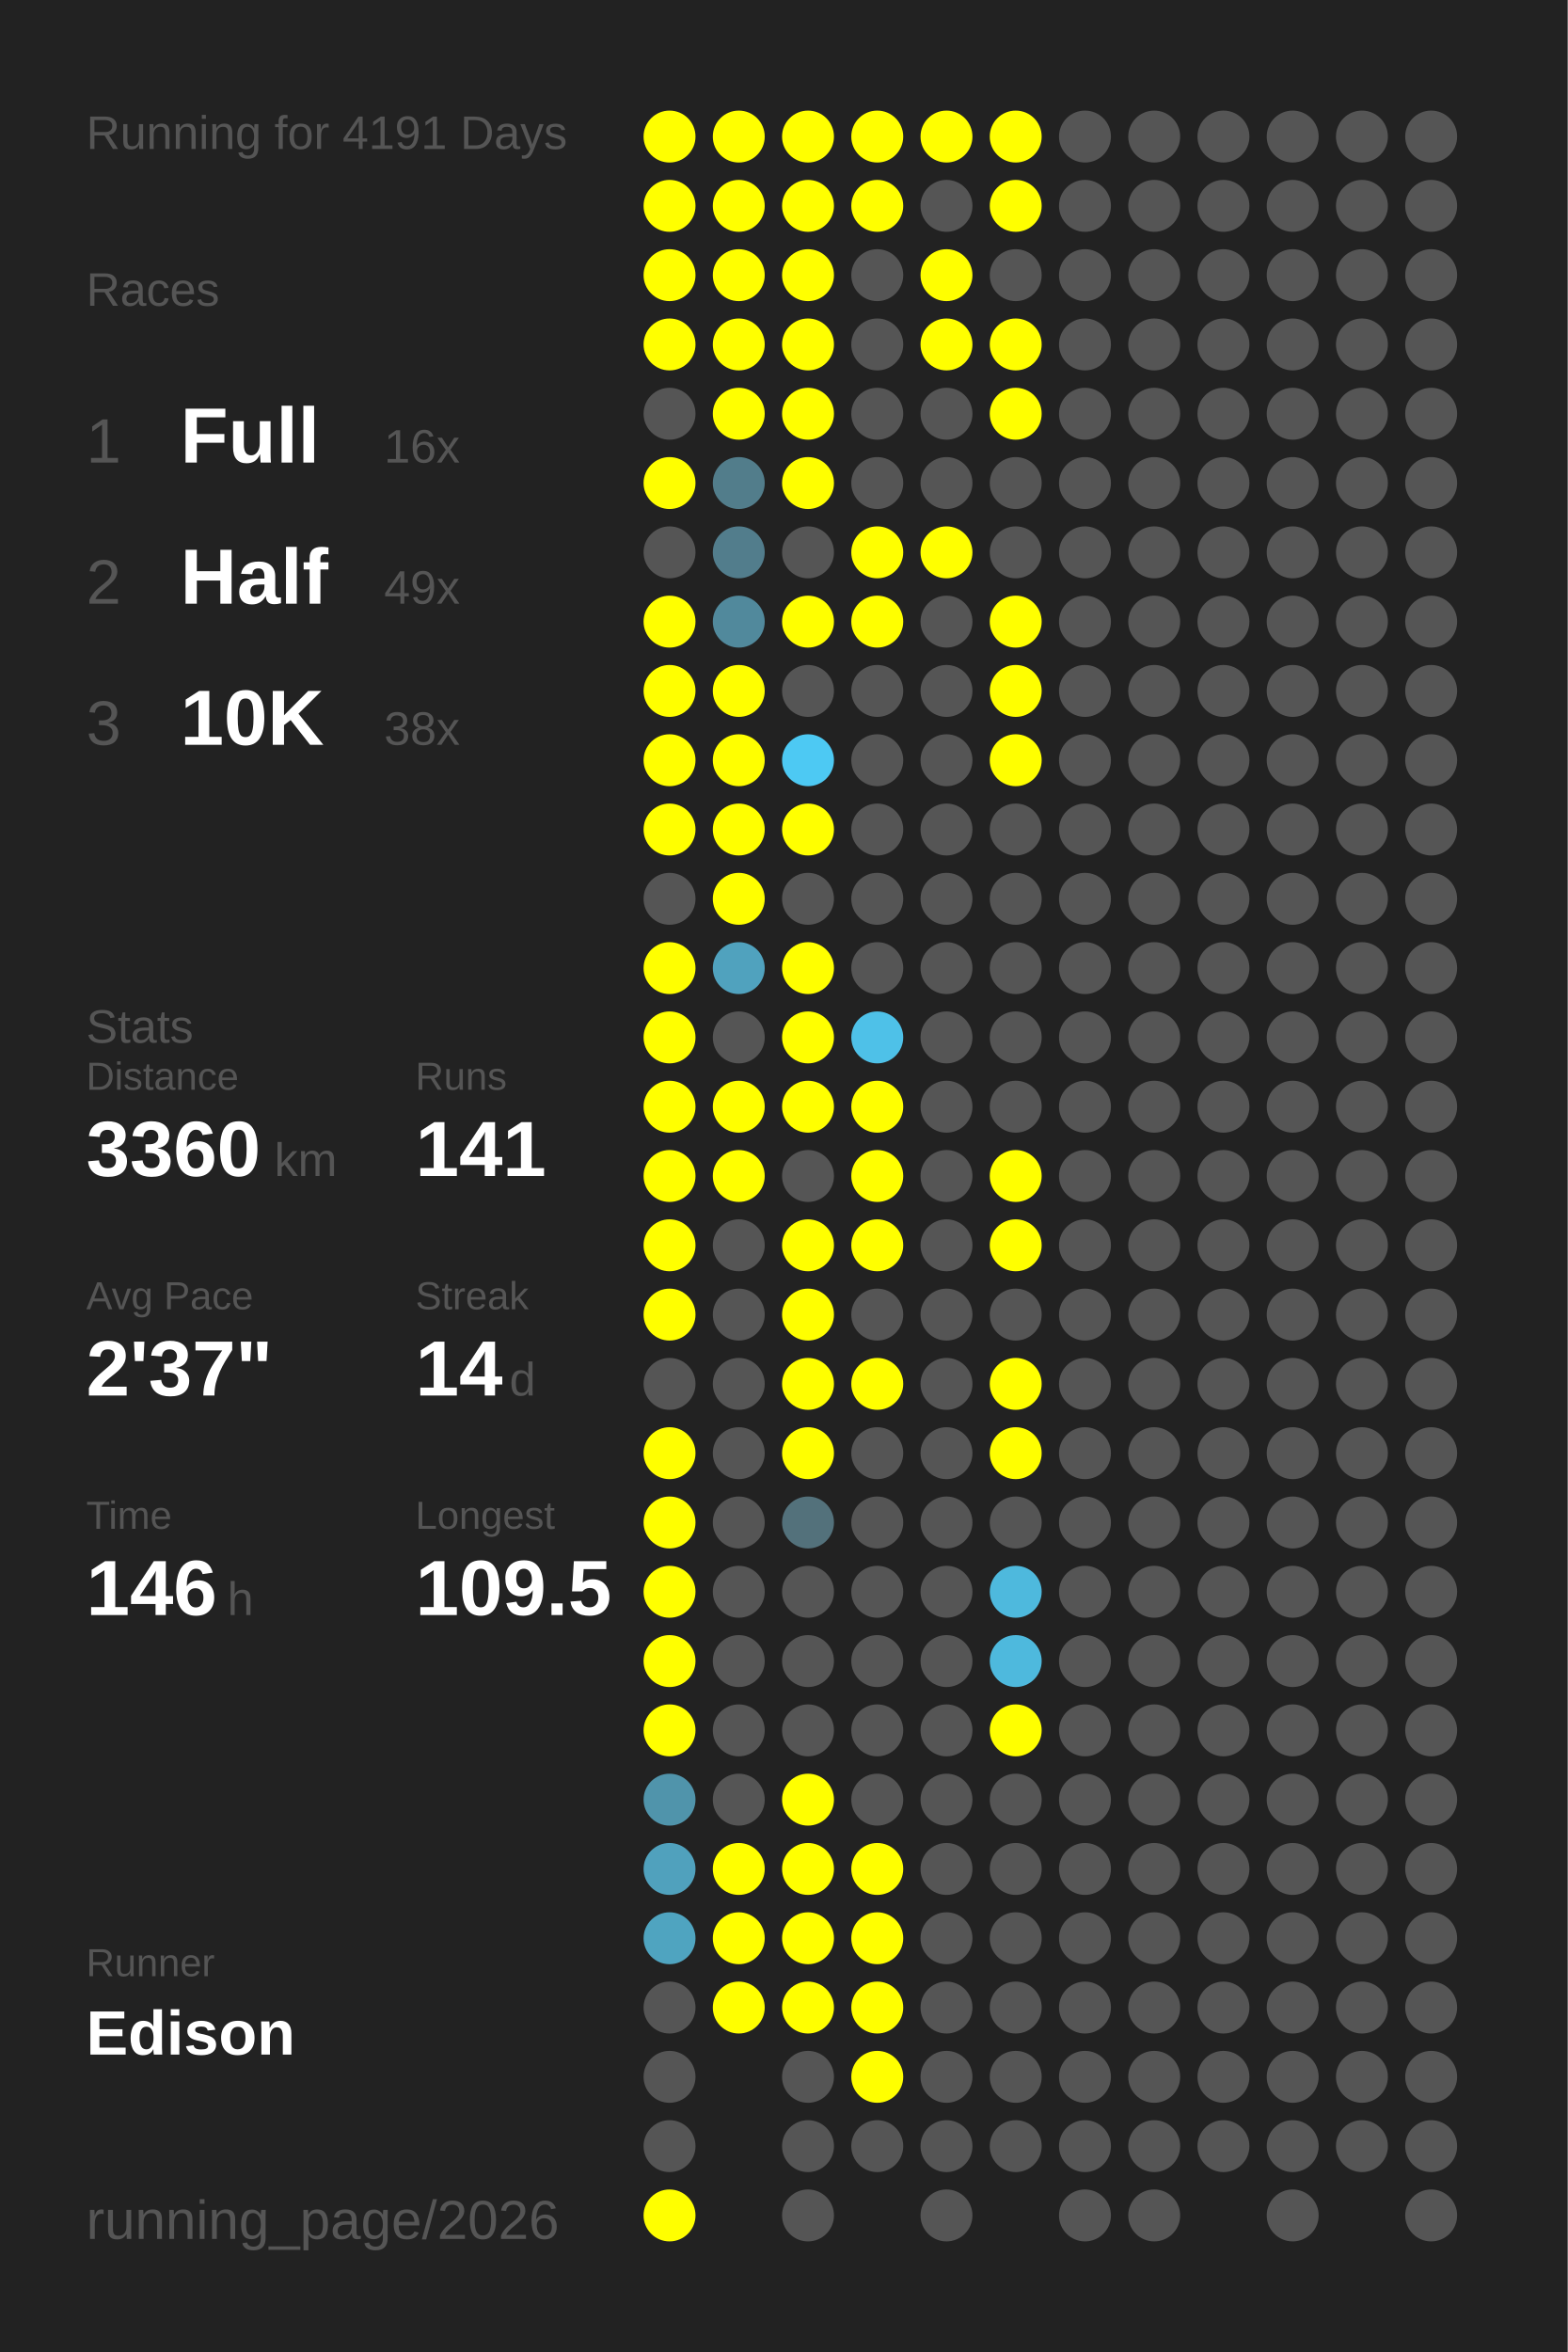
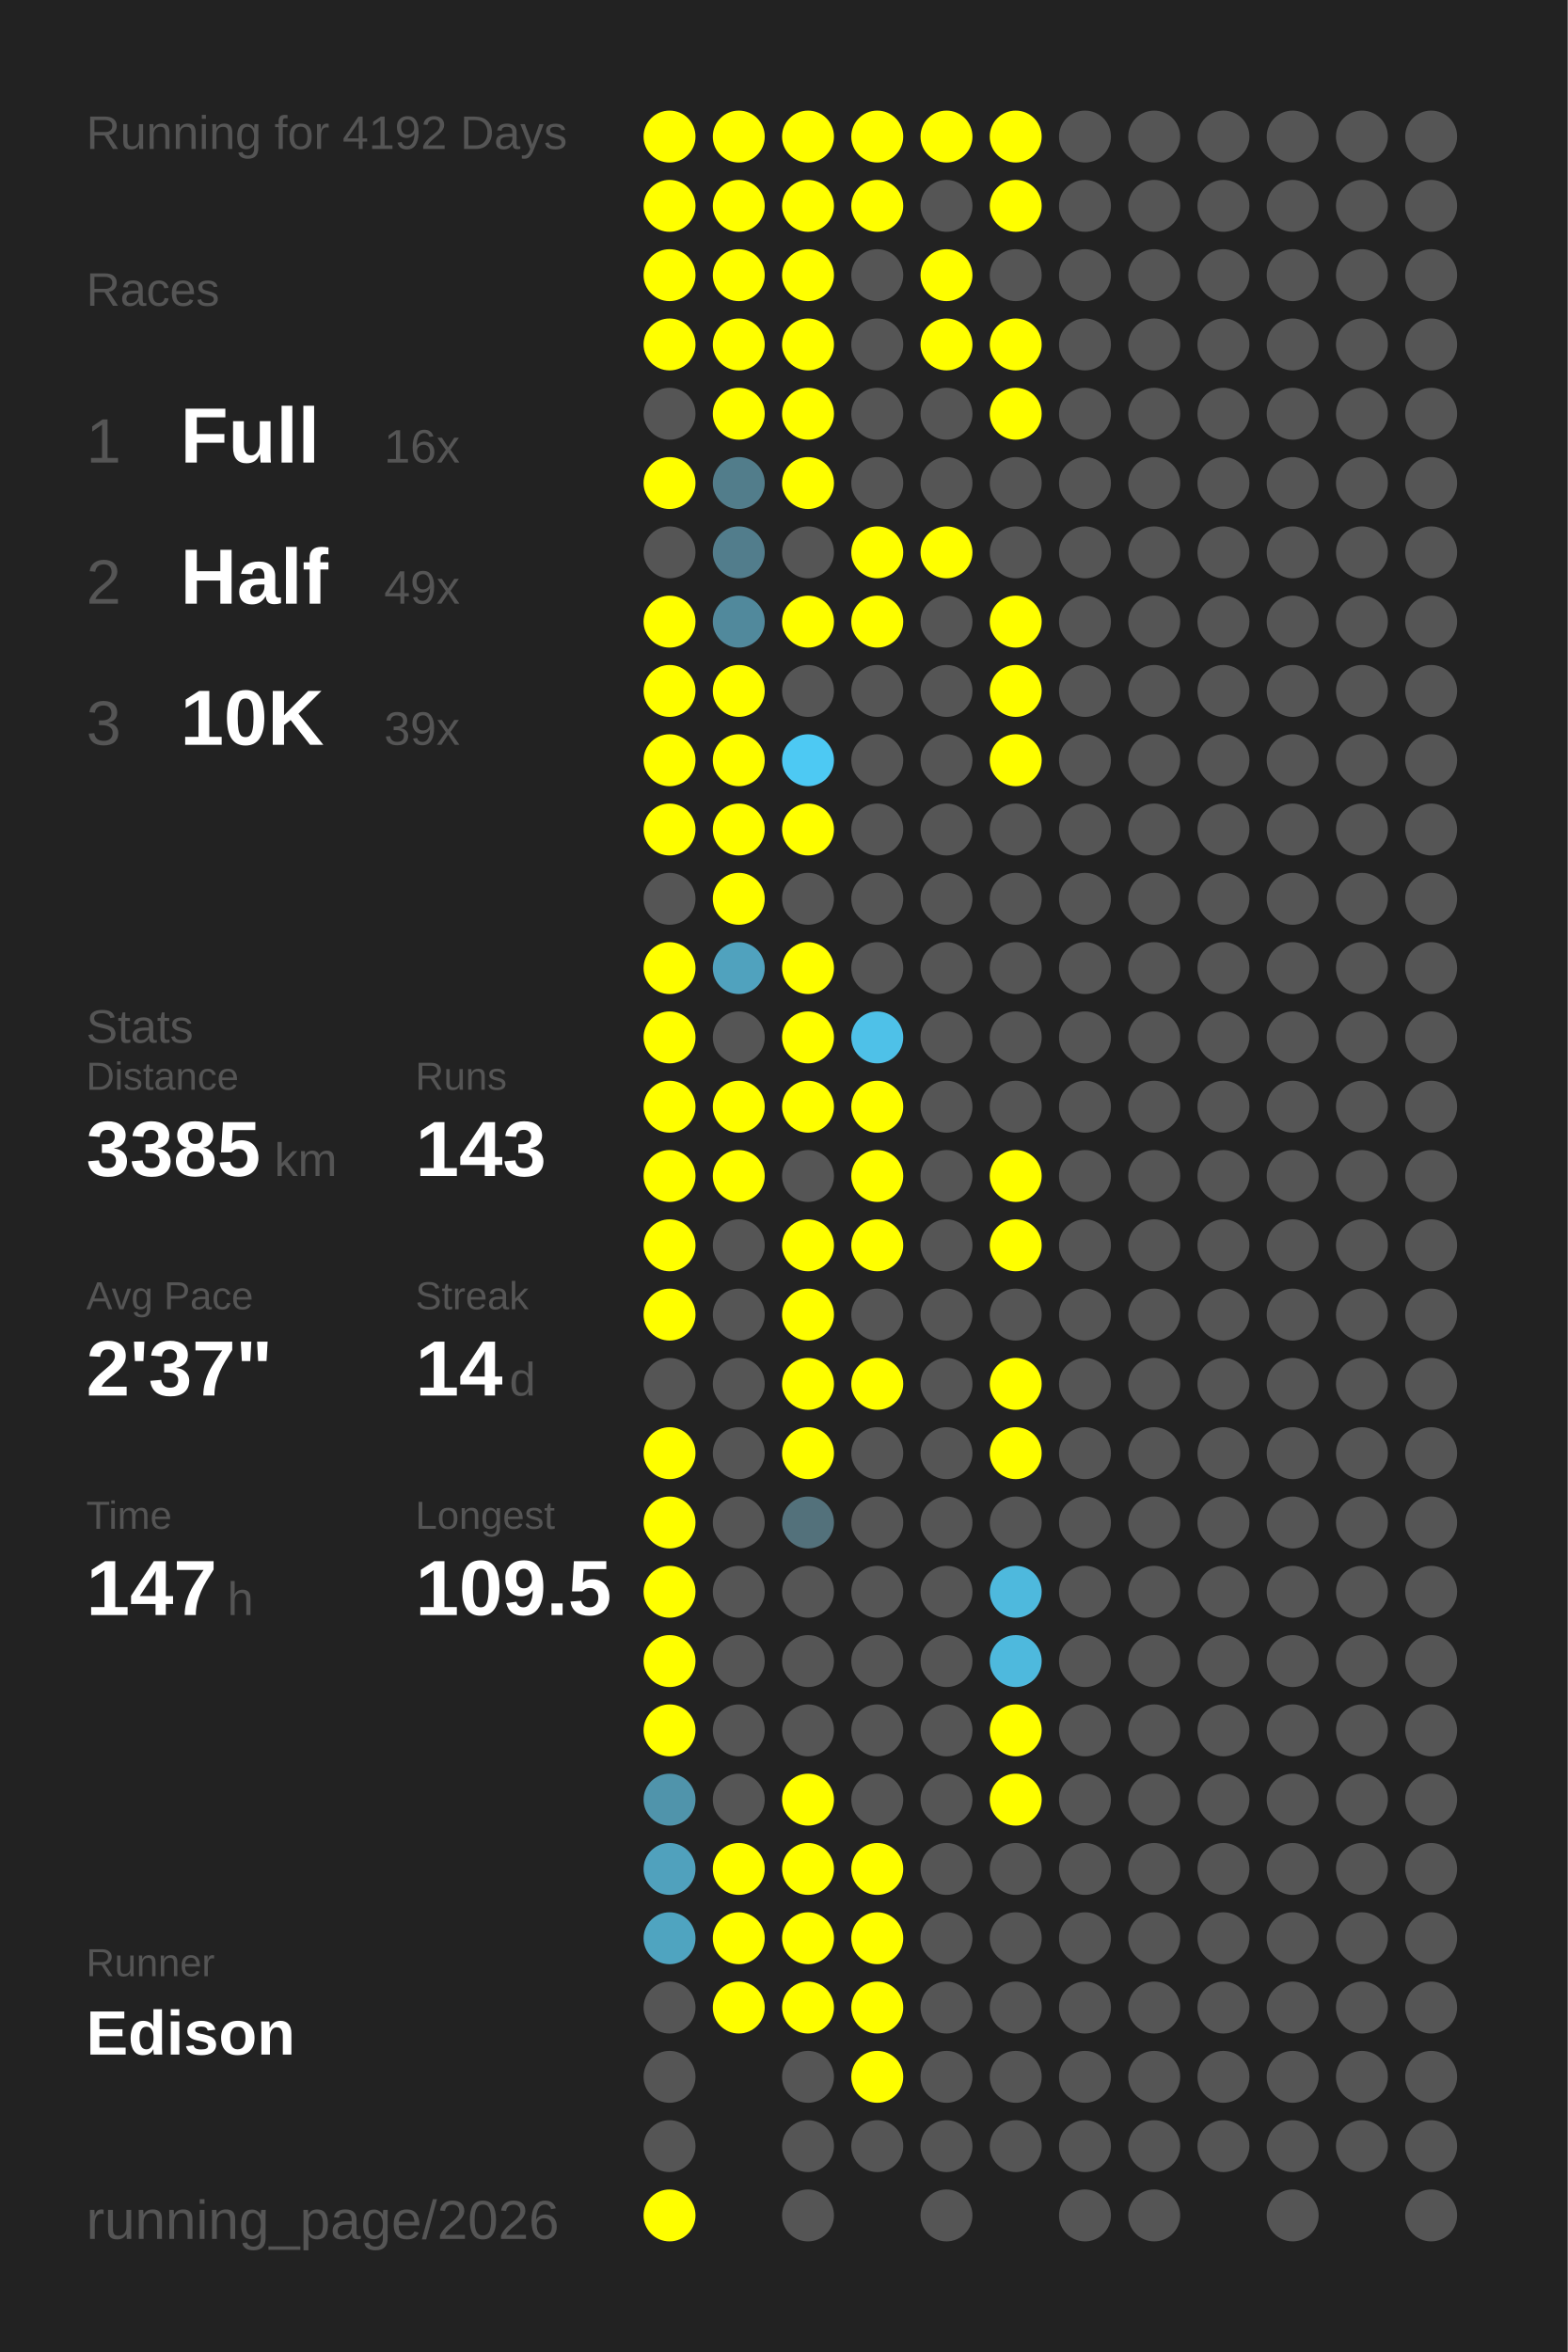
<svg xmlns="http://www.w3.org/2000/svg" baseProfile="full" height="300mm" version="1.1" viewBox="0,0,200,300" width="200mm">
  <defs />
  <rect fill="#222222" height="300" width="200" x="0" y="0" />
-   <text fill="#555555" style="font-size:6px; font-family:Arial;" x="11" y="19">Running for 4191 Days</text>
+   <text fill="#555555" style="font-size:6px; font-family:Arial;" x="11" y="19">Running for 4192 Days</text>
  <text fill="#555555" style="font-size:6px; font-family:Arial;" x="11" y="39">Races</text>
  <text fill="#555555" style="font-size:8px; font-family:Arial;" x="11" y="59">1</text>
  <text fill="#FFFFFF" style="font-size:10px; font-family:Arial; font-weight:bold;" x="23" y="59">Full</text>
  <text fill="#555555" style="font-size:6px; font-family:Arial;" x="49" y="59">16x</text>
  <text fill="#555555" style="font-size:8px; font-family:Arial;" x="11" y="77">2</text>
  <text fill="#FFFFFF" style="font-size:10px; font-family:Arial; font-weight:bold;" x="23" y="77">Half</text>
  <text fill="#555555" style="font-size:6px; font-family:Arial;" x="49" y="77">49x</text>
  <text fill="#555555" style="font-size:8px; font-family:Arial;" x="11" y="95">3</text>
  <text fill="#FFFFFF" style="font-size:10px; font-family:Arial; font-weight:bold;" x="23" y="95">10K</text>
-   <text fill="#555555" style="font-size:6px; font-family:Arial;" x="49" y="95">38x</text>
+   <text fill="#555555" style="font-size:6px; font-family:Arial;" x="49" y="95">39x</text>
  <text fill="#555555" style="font-size:6px; font-family:Arial;" x="11" y="133">Stats</text>
  <text fill="#555555" style="font-size:5px; font-family:Arial;" x="11" y="139">Distance</text>
-   <text fill="#FFFFFF" style="font-size:10px; font-family:Arial; font-weight:bold;" x="11" y="150">3360</text>
+   <text fill="#FFFFFF" style="font-size:10px; font-family:Arial; font-weight:bold;" x="11" y="150">3385</text>
  <text fill="#555555" style="font-size:6px; font-family:Arial;" x="35" y="150">km</text>
  <text fill="#555555" style="font-size:5px; font-family:Arial;" x="53" y="139">Runs</text>
-   <text fill="#FFFFFF" style="font-size:10px; font-family:Arial; font-weight:bold;" x="53" y="150">141</text>
+   <text fill="#FFFFFF" style="font-size:10px; font-family:Arial; font-weight:bold;" x="53" y="150">143</text>
  <text fill="#555555" style="font-size:5px; font-family:Arial;" x="11" y="167">Avg Pace</text>
  <text fill="#FFFFFF" style="font-size:10px; font-family:Arial; font-weight:bold;" x="11" y="178">2'37"</text>
  <text fill="#555555" style="font-size:5px; font-family:Arial;" x="53" y="167">Streak</text>
  <text fill="#FFFFFF" style="font-size:10px; font-family:Arial; font-weight:bold;" x="53" y="178">14</text>
  <text fill="#555555" style="font-size:6px; font-family:Arial;" x="65" y="178">d</text>
  <text fill="#555555" style="font-size:5px; font-family:Arial;" x="11" y="195">Time</text>
-   <text fill="#FFFFFF" style="font-size:10px; font-family:Arial; font-weight:bold;" x="11" y="206">146</text>
+   <text fill="#FFFFFF" style="font-size:10px; font-family:Arial; font-weight:bold;" x="11" y="206">147</text>
  <text fill="#555555" style="font-size:6px; font-family:Arial;" x="29" y="206">h</text>
  <text fill="#555555" style="font-size:5px; font-family:Arial;" x="53" y="195">Longest</text>
  <text fill="#FFFFFF" style="font-size:10px; font-family:Arial; font-weight:bold;" x="53" y="206">109.5</text>
  <text fill="#555555" style="font-size:5px; font-family:Arial;" x="11" y="252.065">Runner</text>
  <text fill="#FFFFFF" style="font-size:8px; font-family:Arial; font-weight:bold;" x="11" y="262.065">Edison</text>
  <text fill="#555555" style="font-size:7px; font-family:Arial;" x="11" y="285.581">running_page/2026</text>
  <circle cx="85.417" cy="17.419" fill="#FFFF00" r="3.312" />
  <circle cx="85.417" cy="26.258" fill="#FFFF00" r="3.312" />
  <circle cx="85.417" cy="35.097" fill="#FFFF00" r="3.312" />
  <circle cx="85.417" cy="43.935" fill="#FFFF00" r="3.312" />
  <circle cx="85.417" cy="52.774" fill="#555555" r="3.312" />
  <circle cx="85.417" cy="61.613" fill="#FFFF00" r="3.312" />
  <circle cx="85.417" cy="70.452" fill="#555555" r="3.312" />
  <circle cx="85.417" cy="79.29" fill="#FFFF00" r="3.312" />
  <circle cx="85.417" cy="88.129" fill="#FFFF00" r="3.312" />
  <circle cx="85.417" cy="96.968" fill="#FFFF00" r="3.312" />
  <circle cx="85.417" cy="105.806" fill="#FFFF00" r="3.312" />
  <circle cx="85.417" cy="114.645" fill="#555555" r="3.312" />
  <circle cx="85.417" cy="123.484" fill="#FFFF00" r="3.312" />
  <circle cx="85.417" cy="132.323" fill="#FFFF00" r="3.312" />
  <circle cx="85.417" cy="141.161" fill="#FFFF00" r="3.312" />
  <circle cx="85.417" cy="150" fill="#FFFF00" r="3.312" />
  <circle cx="85.417" cy="158.839" fill="#FFFF00" r="3.312" />
  <circle cx="85.417" cy="167.677" fill="#FFFF00" r="3.312" />
  <circle cx="85.417" cy="176.516" fill="#555555" r="3.312" />
  <circle cx="85.417" cy="185.355" fill="#FFFF00" r="3.312" />
  <circle cx="85.417" cy="194.194" fill="#FFFF00" r="3.312" />
  <circle cx="85.417" cy="203.032" fill="#FFFF00" r="3.312" />
  <circle cx="85.417" cy="211.871" fill="#FFFF00" r="3.312" />
  <circle cx="85.417" cy="220.71" fill="#FFFF00" r="3.312" />
  <circle cx="85.417" cy="229.548" fill="#5094ab" r="3.312" />
  <circle cx="85.417" cy="238.387" fill="#50a1bd" r="3.312" />
  <circle cx="85.417" cy="247.226" fill="#4fa4c0" r="3.312" />
  <circle cx="85.417" cy="256.065" fill="#555555" r="3.312" />
  <circle cx="85.417" cy="264.903" fill="#555555" r="3.312" />
  <circle cx="85.417" cy="273.742" fill="#555555" r="3.312" />
  <circle cx="85.417" cy="282.581" fill="#FFFF00" r="3.312" />
  <circle cx="94.25" cy="17.419" fill="#FFFF00" r="3.312" />
  <circle cx="94.25" cy="26.258" fill="#FFFF00" r="3.312" />
  <circle cx="94.25" cy="35.097" fill="#FFFF00" r="3.312" />
  <circle cx="94.25" cy="43.935" fill="#FFFF00" r="3.312" />
  <circle cx="94.25" cy="52.774" fill="#FFFF00" r="3.312" />
  <circle cx="94.25" cy="61.613" fill="#527d8b" r="3.312" />
  <circle cx="94.25" cy="70.452" fill="#527d8c" r="3.312" />
  <circle cx="94.25" cy="79.29" fill="#51899c" r="3.312" />
  <circle cx="94.25" cy="88.129" fill="#FFFF00" r="3.312" />
  <circle cx="94.25" cy="96.968" fill="#FFFF00" r="3.312" />
  <circle cx="94.25" cy="105.806" fill="#FFFF00" r="3.312" />
  <circle cx="94.25" cy="114.645" fill="#FFFF00" r="3.312" />
  <circle cx="94.25" cy="123.484" fill="#50a2be" r="3.312" />
  <circle cx="94.25" cy="132.323" fill="#555555" r="3.312" />
  <circle cx="94.25" cy="141.161" fill="#FFFF00" r="3.312" />
  <circle cx="94.25" cy="150" fill="#FFFF00" r="3.312" />
  <circle cx="94.25" cy="158.839" fill="#555555" r="3.312" />
  <circle cx="94.25" cy="167.677" fill="#555555" r="3.312" />
  <circle cx="94.25" cy="176.516" fill="#555555" r="3.312" />
  <circle cx="94.25" cy="185.355" fill="#555555" r="3.312" />
  <circle cx="94.25" cy="194.194" fill="#555555" r="3.312" />
  <circle cx="94.25" cy="203.032" fill="#555555" r="3.312" />
  <circle cx="94.25" cy="211.871" fill="#555555" r="3.312" />
  <circle cx="94.25" cy="220.71" fill="#555555" r="3.312" />
  <circle cx="94.25" cy="229.548" fill="#555555" r="3.312" />
  <circle cx="94.25" cy="238.387" fill="#FFFF00" r="3.312" />
  <circle cx="94.25" cy="247.226" fill="#FFFF00" r="3.312" />
  <circle cx="94.25" cy="256.065" fill="#FFFF00" r="3.312" />
  <circle cx="103.083" cy="17.419" fill="#FFFF00" r="3.312" />
  <circle cx="103.083" cy="26.258" fill="#FFFF00" r="3.312" />
  <circle cx="103.083" cy="35.097" fill="#FFFF00" r="3.312" />
  <circle cx="103.083" cy="43.935" fill="#FFFF00" r="3.312" />
  <circle cx="103.083" cy="52.774" fill="#FFFF00" r="3.312" />
  <circle cx="103.083" cy="61.613" fill="#FFFF00" r="3.312" />
  <circle cx="103.083" cy="70.452" fill="#555555" r="3.312" />
  <circle cx="103.083" cy="79.29" fill="#FFFF00" r="3.312" />
  <circle cx="103.083" cy="88.129" fill="#555555" r="3.312" />
  <circle cx="103.083" cy="96.968" fill="#4dc9f3" r="3.312" />
  <circle cx="103.083" cy="105.806" fill="#FFFF00" r="3.312" />
  <circle cx="103.083" cy="114.645" fill="#555555" r="3.312" />
  <circle cx="103.083" cy="123.484" fill="#FFFF00" r="3.312" />
  <circle cx="103.083" cy="132.323" fill="#FFFF00" r="3.312" />
  <circle cx="103.083" cy="141.161" fill="#FFFF00" r="3.312" />
  <circle cx="103.083" cy="150" fill="#555555" r="3.312" />
  <circle cx="103.083" cy="158.839" fill="#FFFF00" r="3.312" />
  <circle cx="103.083" cy="167.677" fill="#FFFF00" r="3.312" />
  <circle cx="103.083" cy="176.516" fill="#FFFF00" r="3.312" />
  <circle cx="103.083" cy="185.355" fill="#FFFF00" r="3.312" />
  <circle cx="103.083" cy="194.194" fill="#53717b" r="3.312" />
  <circle cx="103.083" cy="203.032" fill="#555555" r="3.312" />
  <circle cx="103.083" cy="211.871" fill="#555555" r="3.312" />
  <circle cx="103.083" cy="220.71" fill="#555555" r="3.312" />
  <circle cx="103.083" cy="229.548" fill="#FFFF00" r="3.312" />
  <circle cx="103.083" cy="238.387" fill="#FFFF00" r="3.312" />
  <circle cx="103.083" cy="247.226" fill="#FFFF00" r="3.312" />
  <circle cx="103.083" cy="256.065" fill="#FFFF00" r="3.312" />
  <circle cx="103.083" cy="264.903" fill="#555555" r="3.312" />
  <circle cx="103.083" cy="273.742" fill="#555555" r="3.312" />
  <circle cx="103.083" cy="282.581" fill="#555555" r="3.312" />
  <circle cx="111.917" cy="17.419" fill="#FFFF00" r="3.312" />
  <circle cx="111.917" cy="26.258" fill="#FFFF00" r="3.312" />
  <circle cx="111.917" cy="35.097" fill="#555555" r="3.312" />
  <circle cx="111.917" cy="43.935" fill="#555555" r="3.312" />
  <circle cx="111.917" cy="52.774" fill="#555555" r="3.312" />
  <circle cx="111.917" cy="61.613" fill="#555555" r="3.312" />
  <circle cx="111.917" cy="70.452" fill="#FFFF00" r="3.312" />
  <circle cx="111.917" cy="79.29" fill="#FFFF00" r="3.312" />
  <circle cx="111.917" cy="88.129" fill="#555555" r="3.312" />
  <circle cx="111.917" cy="96.968" fill="#555555" r="3.312" />
  <circle cx="111.917" cy="105.806" fill="#555555" r="3.312" />
  <circle cx="111.917" cy="114.645" fill="#555555" r="3.312" />
  <circle cx="111.917" cy="123.484" fill="#555555" r="3.312" />
  <circle cx="111.917" cy="132.323" fill="#4ec1e8" r="3.312" />
  <circle cx="111.917" cy="141.161" fill="#FFFF00" r="3.312" />
  <circle cx="111.917" cy="150" fill="#FFFF00" r="3.312" />
  <circle cx="111.917" cy="158.839" fill="#FFFF00" r="3.312" />
  <circle cx="111.917" cy="167.677" fill="#555555" r="3.312" />
  <circle cx="111.917" cy="176.516" fill="#FFFF00" r="3.312" />
  <circle cx="111.917" cy="185.355" fill="#555555" r="3.312" />
  <circle cx="111.917" cy="194.194" fill="#555555" r="3.312" />
  <circle cx="111.917" cy="203.032" fill="#555555" r="3.312" />
  <circle cx="111.917" cy="211.871" fill="#555555" r="3.312" />
  <circle cx="111.917" cy="220.71" fill="#555555" r="3.312" />
  <circle cx="111.917" cy="229.548" fill="#555555" r="3.312" />
  <circle cx="111.917" cy="238.387" fill="#FFFF00" r="3.312" />
  <circle cx="111.917" cy="247.226" fill="#FFFF00" r="3.312" />
  <circle cx="111.917" cy="256.065" fill="#FFFF00" r="3.312" />
  <circle cx="111.917" cy="264.903" fill="#FFFF00" r="3.312" />
  <circle cx="111.917" cy="273.742" fill="#555555" r="3.312" />
  <circle cx="120.75" cy="17.419" fill="#FFFF00" r="3.312" />
  <circle cx="120.75" cy="26.258" fill="#555555" r="3.312" />
  <circle cx="120.75" cy="35.097" fill="#FFFF00" r="3.312" />
  <circle cx="120.75" cy="43.935" fill="#FFFF00" r="3.312" />
  <circle cx="120.75" cy="52.774" fill="#555555" r="3.312" />
  <circle cx="120.75" cy="61.613" fill="#555555" r="3.312" />
  <circle cx="120.75" cy="70.452" fill="#FFFF00" r="3.312" />
  <circle cx="120.75" cy="79.29" fill="#555555" r="3.312" />
  <circle cx="120.75" cy="88.129" fill="#555555" r="3.312" />
  <circle cx="120.75" cy="96.968" fill="#555555" r="3.312" />
  <circle cx="120.75" cy="105.806" fill="#555555" r="3.312" />
  <circle cx="120.75" cy="114.645" fill="#555555" r="3.312" />
  <circle cx="120.75" cy="123.484" fill="#555555" r="3.312" />
  <circle cx="120.75" cy="132.323" fill="#555555" r="3.312" />
  <circle cx="120.75" cy="141.161" fill="#555555" r="3.312" />
  <circle cx="120.75" cy="150" fill="#555555" r="3.312" />
  <circle cx="120.75" cy="158.839" fill="#555555" r="3.312" />
  <circle cx="120.75" cy="167.677" fill="#555555" r="3.312" />
  <circle cx="120.75" cy="176.516" fill="#555555" r="3.312" />
  <circle cx="120.75" cy="185.355" fill="#555555" r="3.312" />
  <circle cx="120.75" cy="194.194" fill="#555555" r="3.312" />
  <circle cx="120.75" cy="203.032" fill="#555555" r="3.312" />
  <circle cx="120.75" cy="211.871" fill="#555555" r="3.312" />
  <circle cx="120.75" cy="220.71" fill="#555555" r="3.312" />
  <circle cx="120.75" cy="229.548" fill="#555555" r="3.312" />
  <circle cx="120.75" cy="238.387" fill="#555555" r="3.312" />
  <circle cx="120.75" cy="247.226" fill="#555555" r="3.312" />
  <circle cx="120.75" cy="256.065" fill="#555555" r="3.312" />
  <circle cx="120.75" cy="264.903" fill="#555555" r="3.312" />
  <circle cx="120.75" cy="273.742" fill="#555555" r="3.312" />
  <circle cx="120.75" cy="282.581" fill="#555555" r="3.312" />
  <circle cx="129.583" cy="17.419" fill="#FFFF00" r="3.312" />
  <circle cx="129.583" cy="26.258" fill="#FFFF00" r="3.312" />
  <circle cx="129.583" cy="35.097" fill="#555555" r="3.312" />
  <circle cx="129.583" cy="43.935" fill="#FFFF00" r="3.312" />
  <circle cx="129.583" cy="52.774" fill="#FFFF00" r="3.312" />
  <circle cx="129.583" cy="61.613" fill="#555555" r="3.312" />
  <circle cx="129.583" cy="70.452" fill="#555555" r="3.312" />
  <circle cx="129.583" cy="79.29" fill="#FFFF00" r="3.312" />
  <circle cx="129.583" cy="88.129" fill="#FFFF00" r="3.312" />
  <circle cx="129.583" cy="96.968" fill="#FFFF00" r="3.312" />
  <circle cx="129.583" cy="105.806" fill="#555555" r="3.312" />
  <circle cx="129.583" cy="114.645" fill="#555555" r="3.312" />
  <circle cx="129.583" cy="123.484" fill="#555555" r="3.312" />
  <circle cx="129.583" cy="132.323" fill="#555555" r="3.312" />
  <circle cx="129.583" cy="141.161" fill="#555555" r="3.312" />
  <circle cx="129.583" cy="150" fill="#FFFF00" r="3.312" />
  <circle cx="129.583" cy="158.839" fill="#FFFF00" r="3.312" />
  <circle cx="129.583" cy="167.677" fill="#555555" r="3.312" />
  <circle cx="129.583" cy="176.516" fill="#FFFF00" r="3.312" />
  <circle cx="129.583" cy="185.355" fill="#FFFF00" r="3.312" />
  <circle cx="129.583" cy="194.194" fill="#555555" r="3.312" />
  <circle cx="129.583" cy="203.032" fill="#4eb9dd" r="3.312" />
  <circle cx="129.583" cy="211.871" fill="#4eb9dd" r="3.312" />
  <circle cx="129.583" cy="220.71" fill="#FFFF00" r="3.312" />
-   <circle cx="129.583" cy="229.548" fill="#555555" r="3.312" />
+   <circle cx="129.583" cy="229.548" fill="#FFFF00" r="3.312" />
  <circle cx="129.583" cy="238.387" fill="#555555" r="3.312" />
  <circle cx="129.583" cy="247.226" fill="#555555" r="3.312" />
  <circle cx="129.583" cy="256.065" fill="#555555" r="3.312" />
  <circle cx="129.583" cy="264.903" fill="#555555" r="3.312" />
  <circle cx="129.583" cy="273.742" fill="#555555" r="3.312" />
  <circle cx="138.417" cy="17.419" fill="#555555" r="3.312" />
  <circle cx="138.417" cy="26.258" fill="#555555" r="3.312" />
  <circle cx="138.417" cy="35.097" fill="#555555" r="3.312" />
  <circle cx="138.417" cy="43.935" fill="#555555" r="3.312" />
  <circle cx="138.417" cy="52.774" fill="#555555" r="3.312" />
  <circle cx="138.417" cy="61.613" fill="#555555" r="3.312" />
  <circle cx="138.417" cy="70.452" fill="#555555" r="3.312" />
  <circle cx="138.417" cy="79.29" fill="#555555" r="3.312" />
  <circle cx="138.417" cy="88.129" fill="#555555" r="3.312" />
  <circle cx="138.417" cy="96.968" fill="#555555" r="3.312" />
  <circle cx="138.417" cy="105.806" fill="#555555" r="3.312" />
  <circle cx="138.417" cy="114.645" fill="#555555" r="3.312" />
  <circle cx="138.417" cy="123.484" fill="#555555" r="3.312" />
  <circle cx="138.417" cy="132.323" fill="#555555" r="3.312" />
  <circle cx="138.417" cy="141.161" fill="#555555" r="3.312" />
  <circle cx="138.417" cy="150" fill="#555555" r="3.312" />
  <circle cx="138.417" cy="158.839" fill="#555555" r="3.312" />
  <circle cx="138.417" cy="167.677" fill="#555555" r="3.312" />
  <circle cx="138.417" cy="176.516" fill="#555555" r="3.312" />
  <circle cx="138.417" cy="185.355" fill="#555555" r="3.312" />
  <circle cx="138.417" cy="194.194" fill="#555555" r="3.312" />
  <circle cx="138.417" cy="203.032" fill="#555555" r="3.312" />
  <circle cx="138.417" cy="211.871" fill="#555555" r="3.312" />
  <circle cx="138.417" cy="220.71" fill="#555555" r="3.312" />
  <circle cx="138.417" cy="229.548" fill="#555555" r="3.312" />
  <circle cx="138.417" cy="238.387" fill="#555555" r="3.312" />
  <circle cx="138.417" cy="247.226" fill="#555555" r="3.312" />
  <circle cx="138.417" cy="256.065" fill="#555555" r="3.312" />
  <circle cx="138.417" cy="264.903" fill="#555555" r="3.312" />
  <circle cx="138.417" cy="273.742" fill="#555555" r="3.312" />
  <circle cx="138.417" cy="282.581" fill="#555555" r="3.312" />
  <circle cx="147.25" cy="17.419" fill="#555555" r="3.312" />
  <circle cx="147.25" cy="26.258" fill="#555555" r="3.312" />
  <circle cx="147.25" cy="35.097" fill="#555555" r="3.312" />
  <circle cx="147.25" cy="43.935" fill="#555555" r="3.312" />
  <circle cx="147.25" cy="52.774" fill="#555555" r="3.312" />
  <circle cx="147.25" cy="61.613" fill="#555555" r="3.312" />
  <circle cx="147.25" cy="70.452" fill="#555555" r="3.312" />
  <circle cx="147.25" cy="79.29" fill="#555555" r="3.312" />
  <circle cx="147.25" cy="88.129" fill="#555555" r="3.312" />
  <circle cx="147.25" cy="96.968" fill="#555555" r="3.312" />
  <circle cx="147.25" cy="105.806" fill="#555555" r="3.312" />
  <circle cx="147.25" cy="114.645" fill="#555555" r="3.312" />
  <circle cx="147.25" cy="123.484" fill="#555555" r="3.312" />
  <circle cx="147.25" cy="132.323" fill="#555555" r="3.312" />
  <circle cx="147.25" cy="141.161" fill="#555555" r="3.312" />
  <circle cx="147.25" cy="150" fill="#555555" r="3.312" />
  <circle cx="147.25" cy="158.839" fill="#555555" r="3.312" />
  <circle cx="147.25" cy="167.677" fill="#555555" r="3.312" />
  <circle cx="147.25" cy="176.516" fill="#555555" r="3.312" />
  <circle cx="147.25" cy="185.355" fill="#555555" r="3.312" />
  <circle cx="147.25" cy="194.194" fill="#555555" r="3.312" />
  <circle cx="147.25" cy="203.032" fill="#555555" r="3.312" />
  <circle cx="147.25" cy="211.871" fill="#555555" r="3.312" />
  <circle cx="147.25" cy="220.71" fill="#555555" r="3.312" />
  <circle cx="147.25" cy="229.548" fill="#555555" r="3.312" />
  <circle cx="147.25" cy="238.387" fill="#555555" r="3.312" />
  <circle cx="147.25" cy="247.226" fill="#555555" r="3.312" />
  <circle cx="147.25" cy="256.065" fill="#555555" r="3.312" />
  <circle cx="147.25" cy="264.903" fill="#555555" r="3.312" />
  <circle cx="147.25" cy="273.742" fill="#555555" r="3.312" />
  <circle cx="147.25" cy="282.581" fill="#555555" r="3.312" />
  <circle cx="156.083" cy="17.419" fill="#555555" r="3.312" />
  <circle cx="156.083" cy="26.258" fill="#555555" r="3.312" />
  <circle cx="156.083" cy="35.097" fill="#555555" r="3.312" />
  <circle cx="156.083" cy="43.935" fill="#555555" r="3.312" />
  <circle cx="156.083" cy="52.774" fill="#555555" r="3.312" />
  <circle cx="156.083" cy="61.613" fill="#555555" r="3.312" />
  <circle cx="156.083" cy="70.452" fill="#555555" r="3.312" />
  <circle cx="156.083" cy="79.29" fill="#555555" r="3.312" />
  <circle cx="156.083" cy="88.129" fill="#555555" r="3.312" />
  <circle cx="156.083" cy="96.968" fill="#555555" r="3.312" />
  <circle cx="156.083" cy="105.806" fill="#555555" r="3.312" />
  <circle cx="156.083" cy="114.645" fill="#555555" r="3.312" />
  <circle cx="156.083" cy="123.484" fill="#555555" r="3.312" />
  <circle cx="156.083" cy="132.323" fill="#555555" r="3.312" />
  <circle cx="156.083" cy="141.161" fill="#555555" r="3.312" />
  <circle cx="156.083" cy="150" fill="#555555" r="3.312" />
  <circle cx="156.083" cy="158.839" fill="#555555" r="3.312" />
  <circle cx="156.083" cy="167.677" fill="#555555" r="3.312" />
  <circle cx="156.083" cy="176.516" fill="#555555" r="3.312" />
  <circle cx="156.083" cy="185.355" fill="#555555" r="3.312" />
  <circle cx="156.083" cy="194.194" fill="#555555" r="3.312" />
  <circle cx="156.083" cy="203.032" fill="#555555" r="3.312" />
  <circle cx="156.083" cy="211.871" fill="#555555" r="3.312" />
  <circle cx="156.083" cy="220.71" fill="#555555" r="3.312" />
  <circle cx="156.083" cy="229.548" fill="#555555" r="3.312" />
  <circle cx="156.083" cy="238.387" fill="#555555" r="3.312" />
  <circle cx="156.083" cy="247.226" fill="#555555" r="3.312" />
  <circle cx="156.083" cy="256.065" fill="#555555" r="3.312" />
  <circle cx="156.083" cy="264.903" fill="#555555" r="3.312" />
  <circle cx="156.083" cy="273.742" fill="#555555" r="3.312" />
  <circle cx="164.917" cy="17.419" fill="#555555" r="3.312" />
  <circle cx="164.917" cy="26.258" fill="#555555" r="3.312" />
  <circle cx="164.917" cy="35.097" fill="#555555" r="3.312" />
  <circle cx="164.917" cy="43.935" fill="#555555" r="3.312" />
  <circle cx="164.917" cy="52.774" fill="#555555" r="3.312" />
  <circle cx="164.917" cy="61.613" fill="#555555" r="3.312" />
  <circle cx="164.917" cy="70.452" fill="#555555" r="3.312" />
  <circle cx="164.917" cy="79.29" fill="#555555" r="3.312" />
  <circle cx="164.917" cy="88.129" fill="#555555" r="3.312" />
  <circle cx="164.917" cy="96.968" fill="#555555" r="3.312" />
  <circle cx="164.917" cy="105.806" fill="#555555" r="3.312" />
  <circle cx="164.917" cy="114.645" fill="#555555" r="3.312" />
  <circle cx="164.917" cy="123.484" fill="#555555" r="3.312" />
  <circle cx="164.917" cy="132.323" fill="#555555" r="3.312" />
  <circle cx="164.917" cy="141.161" fill="#555555" r="3.312" />
  <circle cx="164.917" cy="150" fill="#555555" r="3.312" />
  <circle cx="164.917" cy="158.839" fill="#555555" r="3.312" />
  <circle cx="164.917" cy="167.677" fill="#555555" r="3.312" />
  <circle cx="164.917" cy="176.516" fill="#555555" r="3.312" />
  <circle cx="164.917" cy="185.355" fill="#555555" r="3.312" />
  <circle cx="164.917" cy="194.194" fill="#555555" r="3.312" />
  <circle cx="164.917" cy="203.032" fill="#555555" r="3.312" />
  <circle cx="164.917" cy="211.871" fill="#555555" r="3.312" />
  <circle cx="164.917" cy="220.71" fill="#555555" r="3.312" />
  <circle cx="164.917" cy="229.548" fill="#555555" r="3.312" />
  <circle cx="164.917" cy="238.387" fill="#555555" r="3.312" />
  <circle cx="164.917" cy="247.226" fill="#555555" r="3.312" />
  <circle cx="164.917" cy="256.065" fill="#555555" r="3.312" />
  <circle cx="164.917" cy="264.903" fill="#555555" r="3.312" />
  <circle cx="164.917" cy="273.742" fill="#555555" r="3.312" />
  <circle cx="164.917" cy="282.581" fill="#555555" r="3.312" />
  <circle cx="173.75" cy="17.419" fill="#555555" r="3.312" />
  <circle cx="173.75" cy="26.258" fill="#555555" r="3.312" />
  <circle cx="173.75" cy="35.097" fill="#555555" r="3.312" />
  <circle cx="173.75" cy="43.935" fill="#555555" r="3.312" />
  <circle cx="173.75" cy="52.774" fill="#555555" r="3.312" />
  <circle cx="173.75" cy="61.613" fill="#555555" r="3.312" />
  <circle cx="173.75" cy="70.452" fill="#555555" r="3.312" />
  <circle cx="173.75" cy="79.29" fill="#555555" r="3.312" />
  <circle cx="173.75" cy="88.129" fill="#555555" r="3.312" />
  <circle cx="173.75" cy="96.968" fill="#555555" r="3.312" />
  <circle cx="173.75" cy="105.806" fill="#555555" r="3.312" />
  <circle cx="173.75" cy="114.645" fill="#555555" r="3.312" />
  <circle cx="173.75" cy="123.484" fill="#555555" r="3.312" />
  <circle cx="173.75" cy="132.323" fill="#555555" r="3.312" />
  <circle cx="173.75" cy="141.161" fill="#555555" r="3.312" />
  <circle cx="173.75" cy="150" fill="#555555" r="3.312" />
  <circle cx="173.75" cy="158.839" fill="#555555" r="3.312" />
  <circle cx="173.75" cy="167.677" fill="#555555" r="3.312" />
  <circle cx="173.75" cy="176.516" fill="#555555" r="3.312" />
  <circle cx="173.75" cy="185.355" fill="#555555" r="3.312" />
  <circle cx="173.75" cy="194.194" fill="#555555" r="3.312" />
  <circle cx="173.75" cy="203.032" fill="#555555" r="3.312" />
  <circle cx="173.75" cy="211.871" fill="#555555" r="3.312" />
  <circle cx="173.75" cy="220.71" fill="#555555" r="3.312" />
  <circle cx="173.75" cy="229.548" fill="#555555" r="3.312" />
  <circle cx="173.75" cy="238.387" fill="#555555" r="3.312" />
  <circle cx="173.75" cy="247.226" fill="#555555" r="3.312" />
  <circle cx="173.75" cy="256.065" fill="#555555" r="3.312" />
  <circle cx="173.75" cy="264.903" fill="#555555" r="3.312" />
  <circle cx="173.75" cy="273.742" fill="#555555" r="3.312" />
  <circle cx="182.583" cy="17.419" fill="#555555" r="3.312" />
  <circle cx="182.583" cy="26.258" fill="#555555" r="3.312" />
  <circle cx="182.583" cy="35.097" fill="#555555" r="3.312" />
  <circle cx="182.583" cy="43.935" fill="#555555" r="3.312" />
  <circle cx="182.583" cy="52.774" fill="#555555" r="3.312" />
  <circle cx="182.583" cy="61.613" fill="#555555" r="3.312" />
  <circle cx="182.583" cy="70.452" fill="#555555" r="3.312" />
  <circle cx="182.583" cy="79.29" fill="#555555" r="3.312" />
  <circle cx="182.583" cy="88.129" fill="#555555" r="3.312" />
  <circle cx="182.583" cy="96.968" fill="#555555" r="3.312" />
  <circle cx="182.583" cy="105.806" fill="#555555" r="3.312" />
  <circle cx="182.583" cy="114.645" fill="#555555" r="3.312" />
  <circle cx="182.583" cy="123.484" fill="#555555" r="3.312" />
  <circle cx="182.583" cy="132.323" fill="#555555" r="3.312" />
  <circle cx="182.583" cy="141.161" fill="#555555" r="3.312" />
  <circle cx="182.583" cy="150" fill="#555555" r="3.312" />
  <circle cx="182.583" cy="158.839" fill="#555555" r="3.312" />
  <circle cx="182.583" cy="167.677" fill="#555555" r="3.312" />
  <circle cx="182.583" cy="176.516" fill="#555555" r="3.312" />
  <circle cx="182.583" cy="185.355" fill="#555555" r="3.312" />
  <circle cx="182.583" cy="194.194" fill="#555555" r="3.312" />
  <circle cx="182.583" cy="203.032" fill="#555555" r="3.312" />
  <circle cx="182.583" cy="211.871" fill="#555555" r="3.312" />
  <circle cx="182.583" cy="220.71" fill="#555555" r="3.312" />
  <circle cx="182.583" cy="229.548" fill="#555555" r="3.312" />
  <circle cx="182.583" cy="238.387" fill="#555555" r="3.312" />
  <circle cx="182.583" cy="247.226" fill="#555555" r="3.312" />
  <circle cx="182.583" cy="256.065" fill="#555555" r="3.312" />
  <circle cx="182.583" cy="264.903" fill="#555555" r="3.312" />
  <circle cx="182.583" cy="273.742" fill="#555555" r="3.312" />
  <circle cx="182.583" cy="282.581" fill="#555555" r="3.312" />
</svg>
